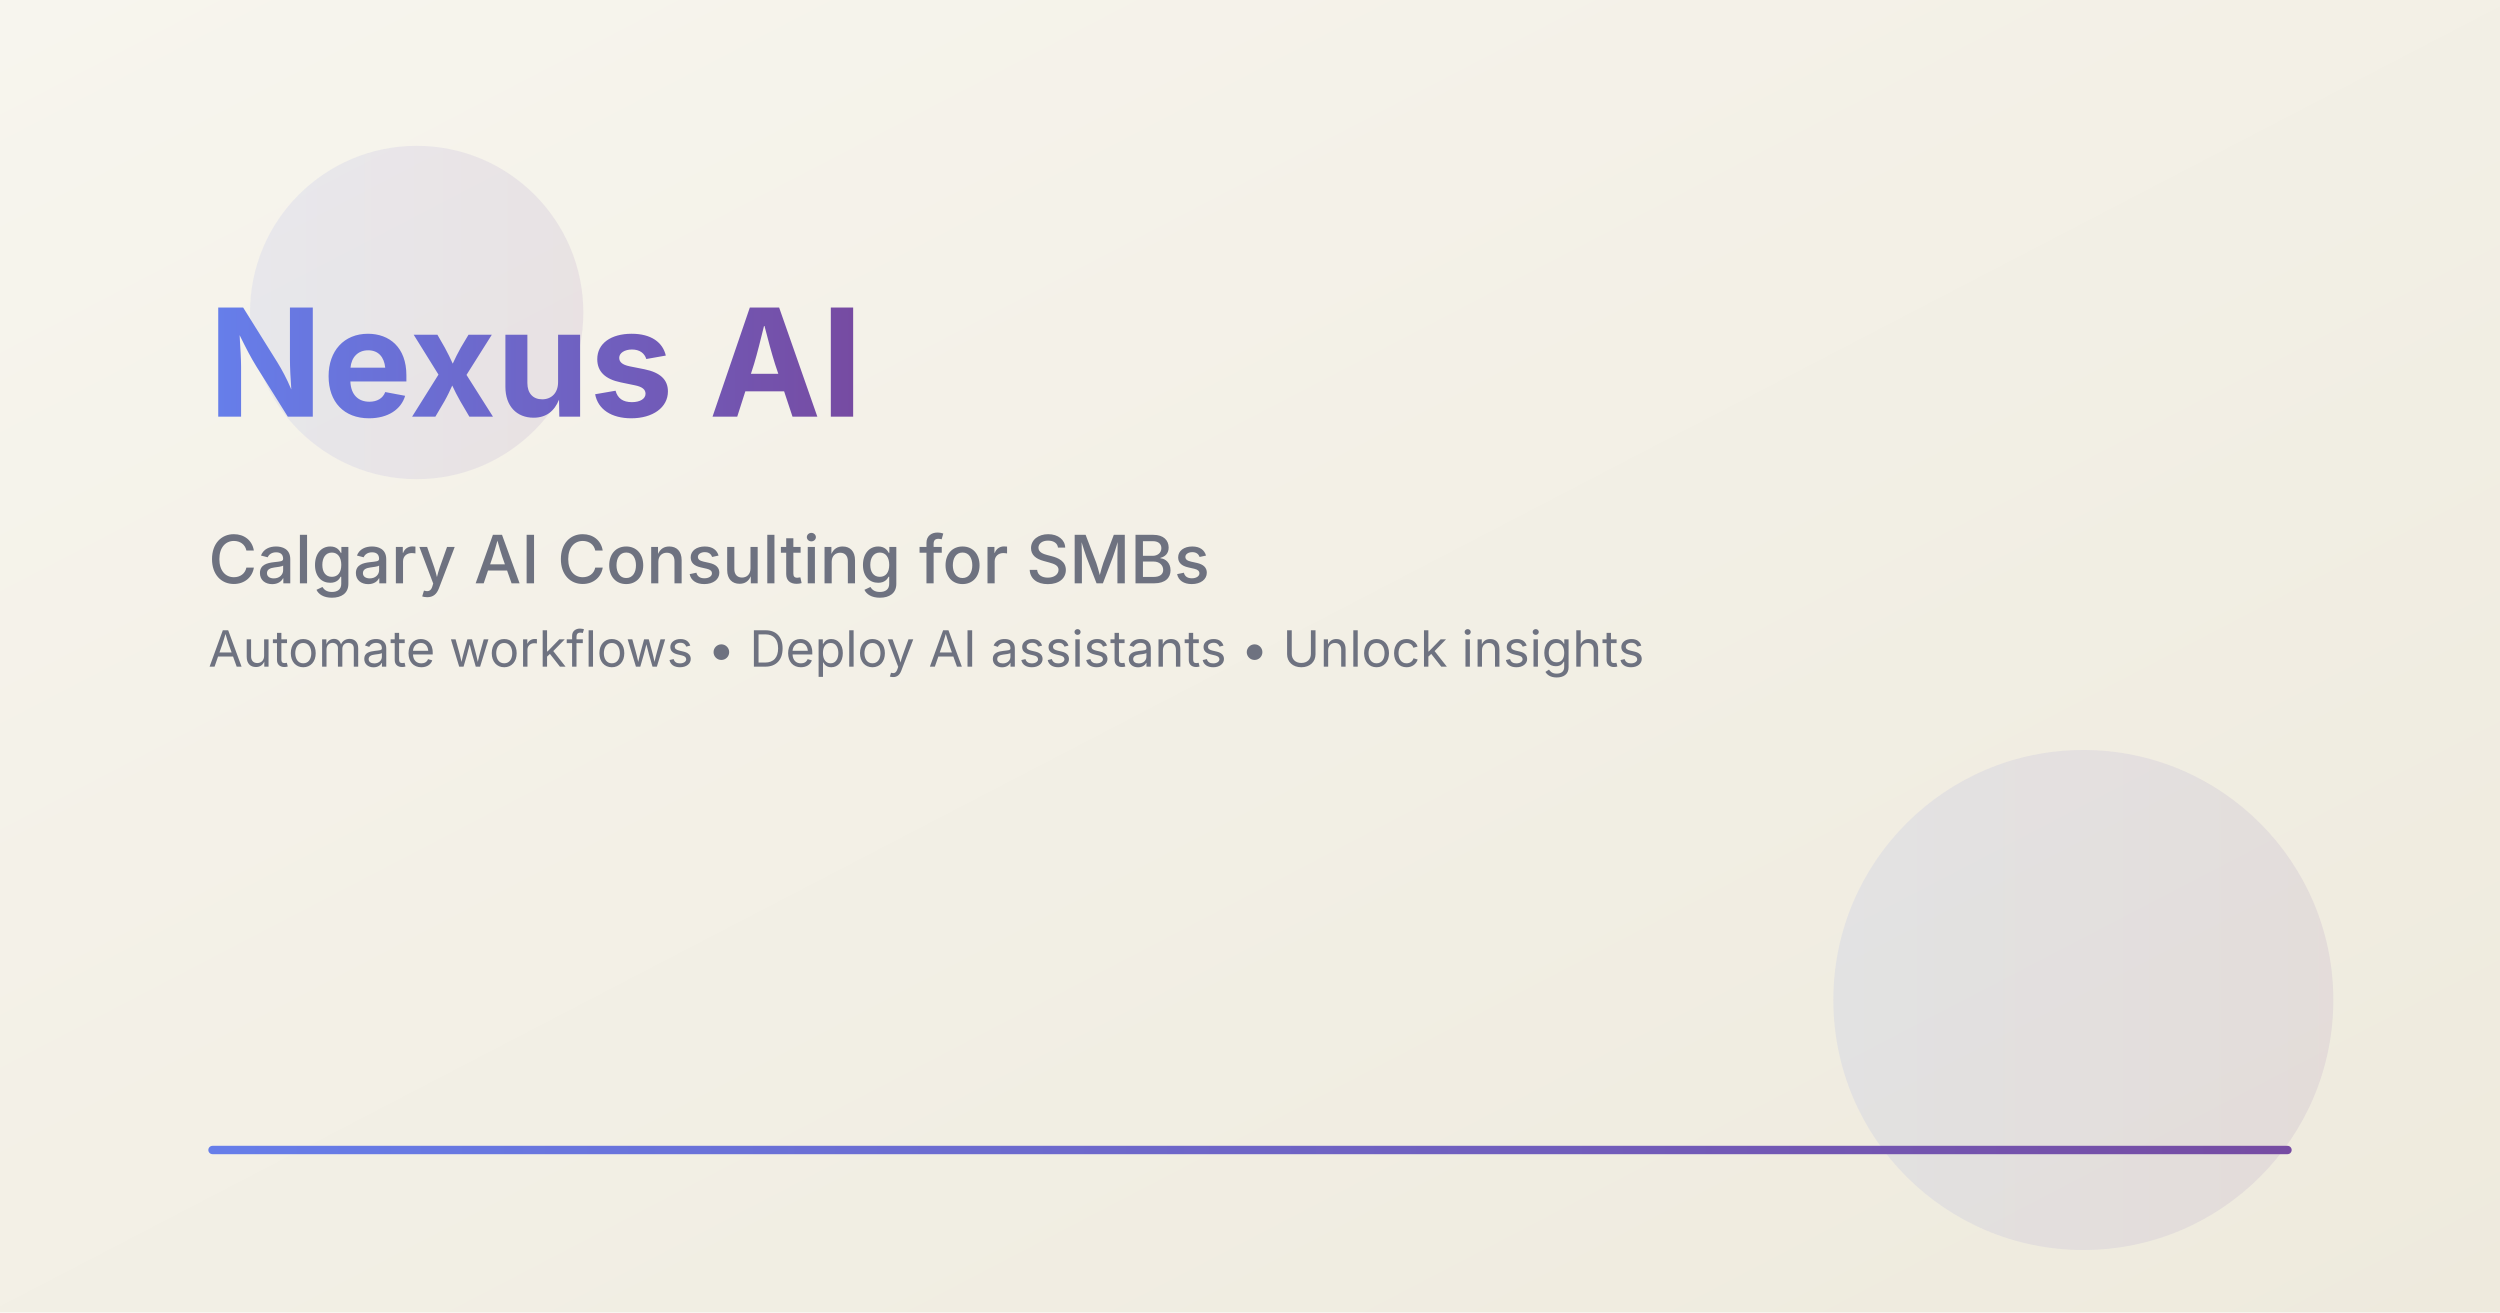
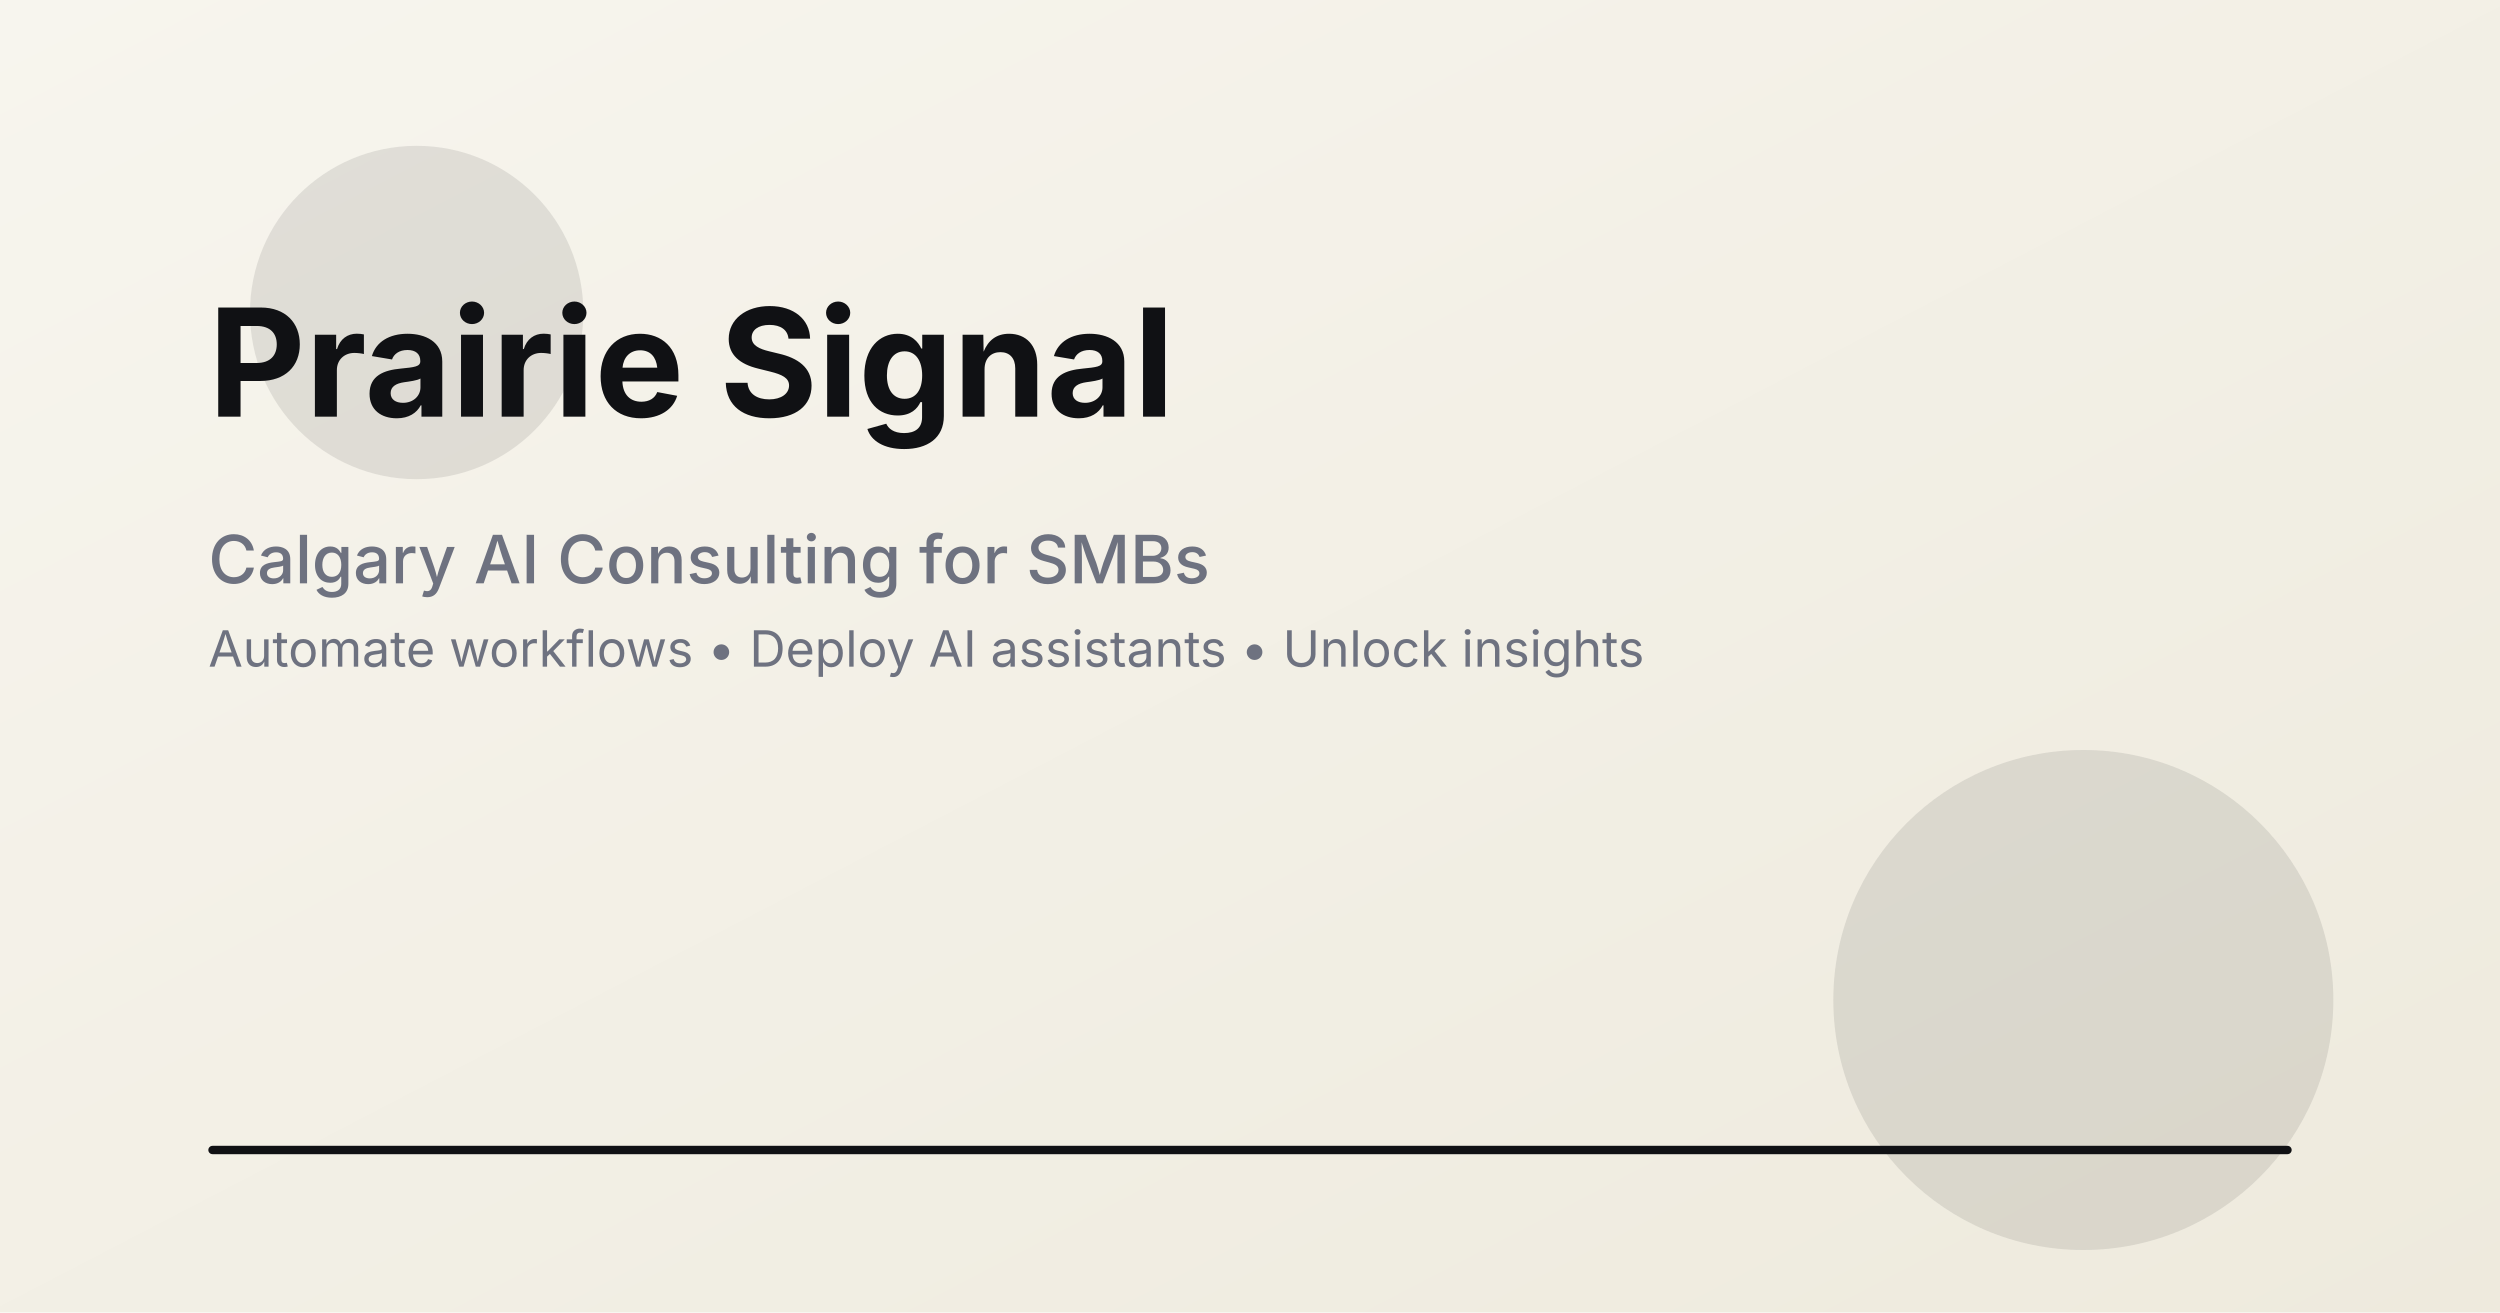
<svg xmlns="http://www.w3.org/2000/svg" width="1200" height="630" viewBox="0 0 1200 630" fill="none">
  <defs>
    <linearGradient id="bg" x1="0%" y1="0%" x2="100%" y2="100%">
      <stop offset="0%" style="stop-color:#F7F5EE;stop-opacity:1" />
      <stop offset="100%" style="stop-color:#EEEADD;stop-opacity:1" />
    </linearGradient>
    <linearGradient id="text" x1="0%" y1="0%" x2="100%" y2="0%">
-       <stop offset="0%" style="stop-color:#667eea;stop-opacity:1" />
-       <stop offset="100%" style="stop-color:#764ba2;stop-opacity:1" />
+       <stop offset="0%" style="stop-color:#101114;stop-opacity:1" />
+       <stop offset="100%" style="stop-color:#101114;stop-opacity:1" />
    </linearGradient>
  </defs>
  <rect width="1200" height="630" fill="url(#bg)" />
  <circle cx="200" cy="150" r="80" fill="url(#text)" opacity="0.1" />
  <circle cx="1000" cy="480" r="120" fill="url(#text)" opacity="0.1" />
  <g transform="translate(100, 200)">
    <text x="0" y="0" font-family="system-ui, -apple-system, sans-serif" font-size="72" font-weight="bold" fill="url(#text)">
-       Nexus AI
+       Prairie Signal
    </text>
    <text x="0" y="80" font-family="system-ui, -apple-system, sans-serif" font-size="32" fill="#6E7280" font-weight="500">
      Calgary AI Consulting for SMBs
    </text>
    <text x="0" y="120" font-family="system-ui, -apple-system, sans-serif" font-size="24" fill="#6E7280" font-weight="400">
      Automate workflows • Deploy AI assistants • Unlock insights
    </text>
  </g>
  <rect x="100" y="550" width="1000" height="4" fill="url(#text)" rx="2" />
</svg>
